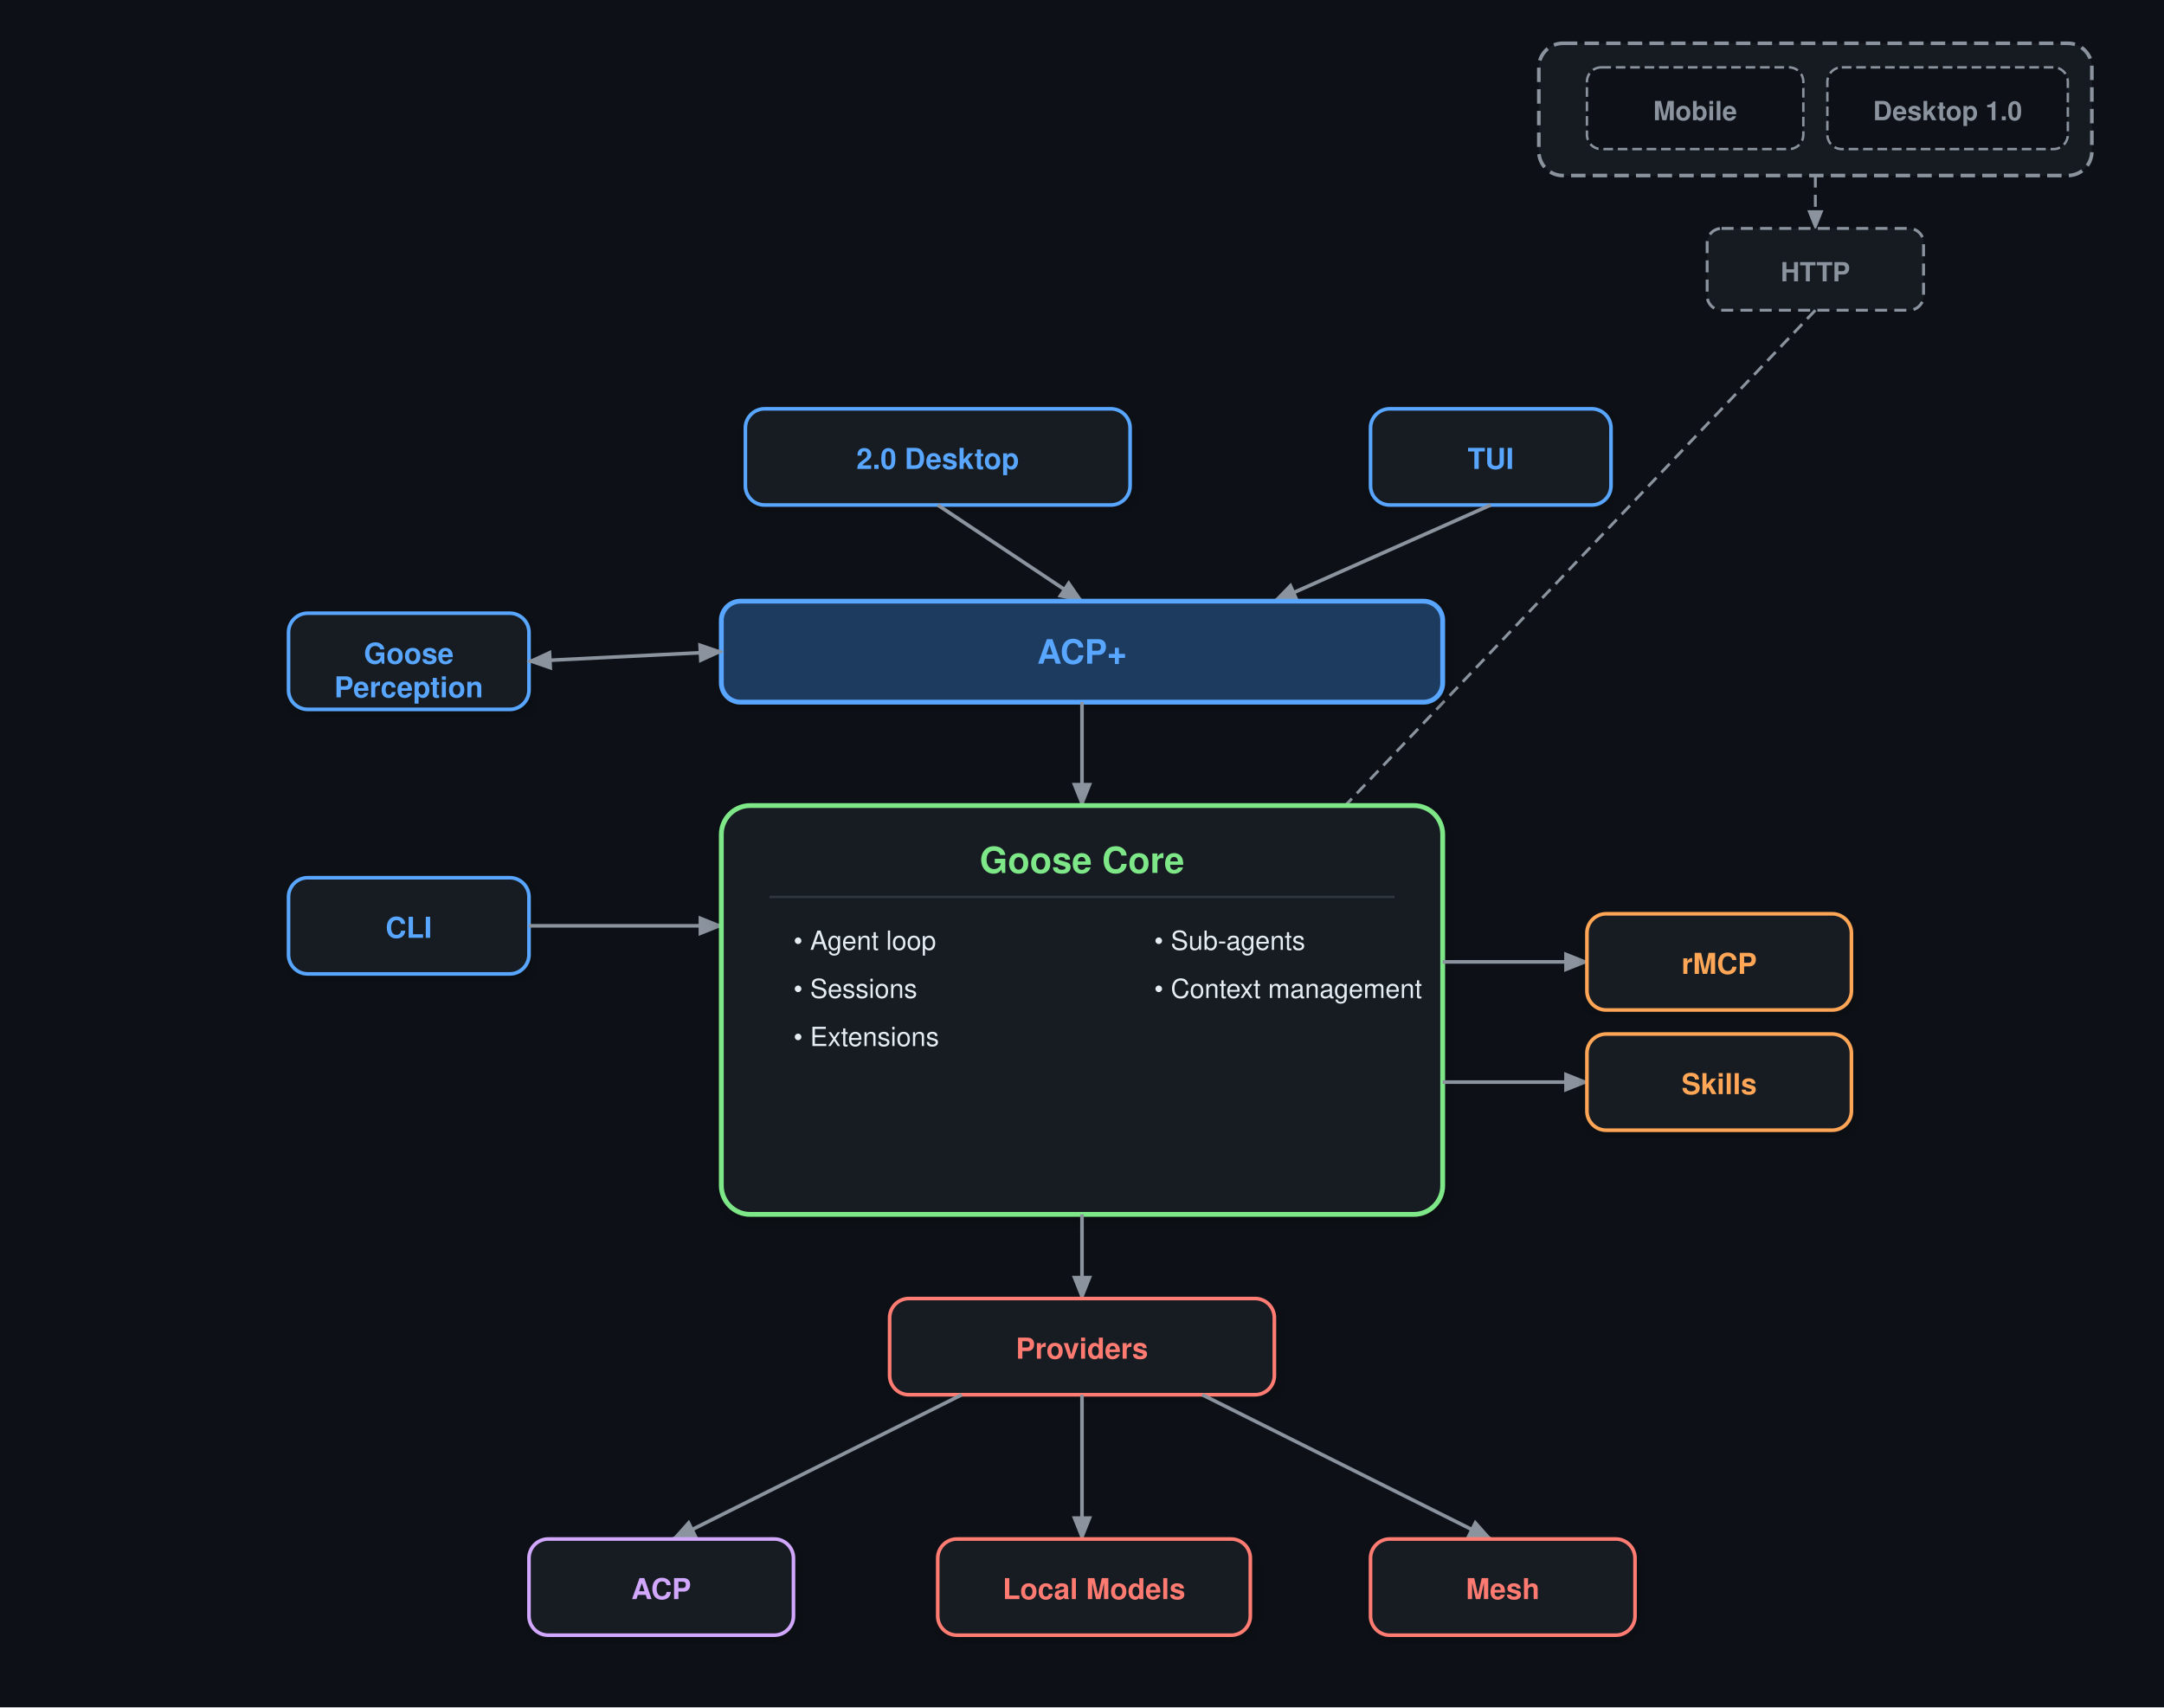
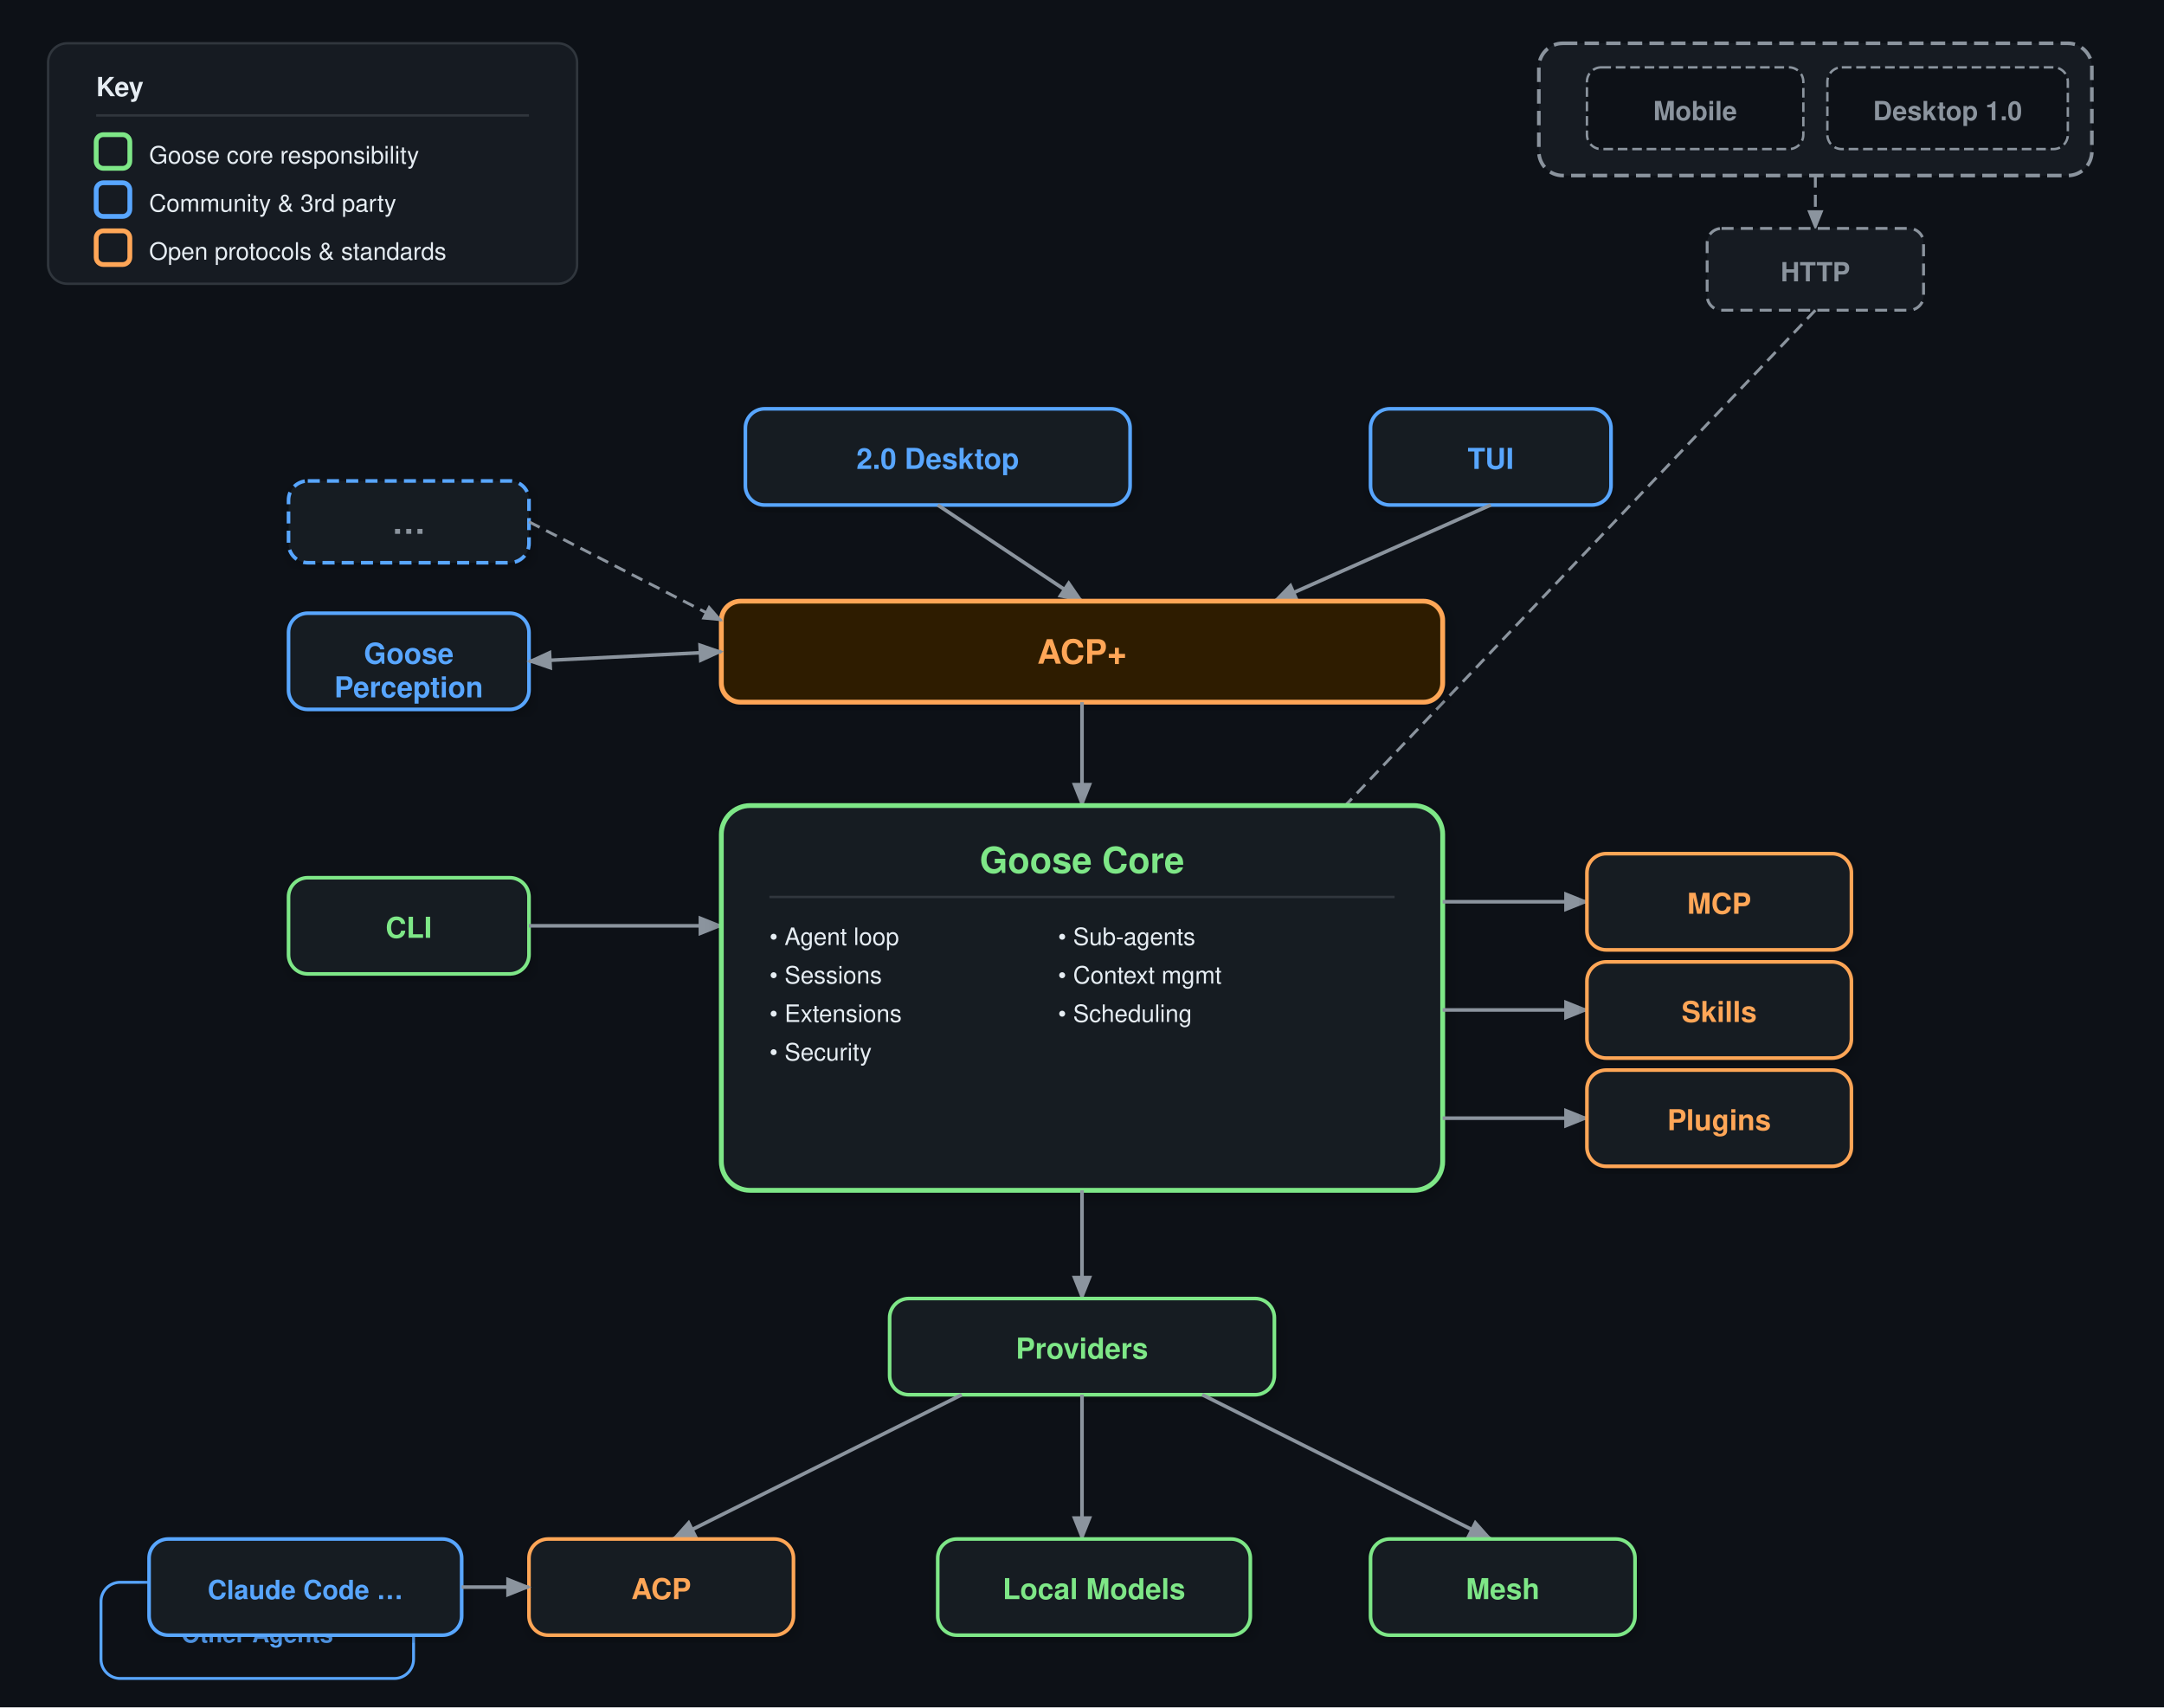
<svg xmlns="http://www.w3.org/2000/svg" viewBox="0 0 900 710" font-family="-apple-system, BlinkMacSystemFont, 'Segoe UI', Helvetica, Arial, sans-serif">
  <defs>
    <marker id="arr" viewBox="0 0 10 10" refX="9" refY="5" markerWidth="7" markerHeight="7" orient="auto-start-reverse">
      <path d="M 0 1 L 10 5 L 0 9 z" fill="#8b949e" />
    </marker>
    <filter id="shadow" x="-4%" y="-4%" width="108%" height="112%">
      <feDropShadow dx="1" dy="2" stdDeviation="3" flood-opacity="0.25" />
    </filter>
  </defs>
  <rect width="900" height="710" fill="#0d1117" />
+   <rect x="20" y="18" width="220" height="100" rx="8" fill="#161b22" stroke="#30363d" stroke-width="1" />
+   <text x="40" y="40" font-size="11" font-weight="700" fill="#e6edf3">Key</text>
+   <line x1="40" y1="48" x2="220" y2="48" stroke="#30363d" stroke-width="1" />
+   <rect x="40" y="56" width="14" height="14" rx="3" fill="none" stroke="#7ee787" stroke-width="2" />
+   <text x="62" y="68" font-size="10" fill="#e6edf3">Goose core responsibility</text>
+   <rect x="40" y="76" width="14" height="14" rx="3" fill="none" stroke="#58a6ff" stroke-width="2" />
+   <text x="62" y="88" font-size="10" fill="#e6edf3">Community &amp; 3rd party</text>
+   <rect x="40" y="96" width="14" height="14" rx="3" fill="none" stroke="#ffa657" stroke-width="2" />
+   <text x="62" y="108" font-size="10" fill="#e6edf3">Open protocols &amp; standards</text>
  <rect x="640" y="18" width="230" height="55" rx="10" fill="#161b22" stroke="#8b949e" stroke-width="1.5" stroke-dasharray="6,3" />
  <rect x="660" y="28" width="90" height="34" rx="6" fill="#0d1117" stroke="#8b949e" stroke-width="1" stroke-dasharray="4,2" />
  <text x="705" y="50" text-anchor="middle" font-size="11" font-weight="600" fill="#8b949e">Mobile</text>
  <rect x="760" y="28" width="100" height="34" rx="6" fill="#0d1117" stroke="#8b949e" stroke-width="1" stroke-dasharray="4,2" />
  <text x="810" y="50" text-anchor="middle" font-size="11" font-weight="600" fill="#8b949e">Desktop 1.0</text>
  <line x1="755" y1="73" x2="755" y2="95" stroke="#8b949e" stroke-width="1.2" stroke-dasharray="5,3" marker-end="url(#arr)" />
  <rect x="710" y="95" width="90" height="34" rx="6" fill="#161b22" stroke="#8b949e" stroke-width="1.2" stroke-dasharray="5,3" />
  <text x="755" y="117" text-anchor="middle" font-size="11" font-weight="600" fill="#8b949e">HTTP</text>
  <line x1="755" y1="129" x2="550" y2="345" stroke="#8b949e" stroke-width="1.2" stroke-dasharray="5,3" marker-end="url(#arr)" />
  <rect x="310" y="170" width="160" height="40" rx="8" fill="#161b22" stroke="#58a6ff" stroke-width="1.5" filter="url(#shadow)" />
  <text x="390" y="195" text-anchor="middle" font-size="12" font-weight="600" fill="#58a6ff">2.0 Desktop</text>
  <rect x="570" y="170" width="100" height="40" rx="8" fill="#161b22" stroke="#58a6ff" stroke-width="1.5" filter="url(#shadow)" />
  <text x="620" y="195" text-anchor="middle" font-size="12" font-weight="600" fill="#58a6ff">TUI</text>

   ACP+ --&gt;
  <line x1="390" y1="210" x2="450" y2="250" stroke="#8b949e" stroke-width="1.5" marker-end="url(#arr)" />

   ACP+ --&gt;
  <line x1="620" y1="210" x2="530" y2="250" stroke="#8b949e" stroke-width="1.5" marker-end="url(#arr)" />
-   <rect x="300" y="250" width="300" height="42" rx="8" fill="#1f3a5f" stroke="#58a6ff" stroke-width="2" filter="url(#shadow)" />
-   <text x="450" y="276" text-anchor="middle" font-size="14" font-weight="700" fill="#58a6ff">ACP+</text>
+   <rect x="300" y="250" width="300" height="42" rx="8" fill="#2d1f00" stroke="#ffa657" stroke-width="2" filter="url(#shadow)" />
+   <text x="450" y="276" text-anchor="middle" font-size="14" font-weight="700" fill="#ffa657">ACP+</text>
+ 
+    ACP+ --&gt;
+   <rect x="120" y="200" width="100" height="34" rx="8" fill="#161b22" stroke="#58a6ff" stroke-width="1.5" stroke-dasharray="5,3" filter="url(#shadow)" />
+   <text x="170" y="222" text-anchor="middle" font-size="14" font-weight="600" fill="#8b949e">…</text>
+   <line x1="220" y1="217" x2="300" y2="258" stroke="#8b949e" stroke-width="1.2" stroke-dasharray="5,3" marker-end="url(#arr)" />

   ACP+ --&gt;
  <rect x="120" y="255" width="100" height="40" rx="8" fill="#161b22" stroke="#58a6ff" stroke-width="1.5" filter="url(#shadow)" />
  <text x="170" y="276" text-anchor="middle" font-size="12" font-weight="600" fill="#58a6ff">Goose</text>
  <text x="170" y="290" text-anchor="middle" font-size="12" font-weight="600" fill="#58a6ff">Perception</text>
  <line x1="220" y1="275" x2="300" y2="271" stroke="#8b949e" stroke-width="1.5" marker-start="url(#arr)" marker-end="url(#arr)" />
-   <rect x="120" y="365" width="100" height="40" rx="8" fill="#161b22" stroke="#58a6ff" stroke-width="1.5" filter="url(#shadow)" />
-   <text x="170" y="390" text-anchor="middle" font-size="12" font-weight="600" fill="#58a6ff">CLI</text>
+   <rect x="120" y="365" width="100" height="40" rx="8" fill="#161b22" stroke="#7ee787" stroke-width="1.5" filter="url(#shadow)" />
+   <text x="170" y="390" text-anchor="middle" font-size="12" font-weight="600" fill="#7ee787">CLI</text>
  <line x1="220" y1="385" x2="300" y2="385" stroke="#8b949e" stroke-width="1.5" marker-end="url(#arr)" />

   Goose Core --&gt;
  <line x1="450" y1="292" x2="450" y2="335" stroke="#8b949e" stroke-width="1.5" marker-end="url(#arr)" />
-   <rect x="300" y="335" width="300" height="170" rx="12" fill="#161b22" stroke="#7ee787" stroke-width="2" filter="url(#shadow)" />
+   <rect x="300" y="335" width="300" height="160" rx="12" fill="#161b22" stroke="#7ee787" stroke-width="2" filter="url(#shadow)" />
  <text x="450" y="363" text-anchor="middle" font-size="15" font-weight="700" fill="#7ee787">Goose Core</text>
  <line x1="320" y1="373" x2="580" y2="373" stroke="#30363d" stroke-width="1" />
-   <text x="330" y="395" font-size="11" fill="#e6edf3">• Agent loop</text>
-   <text x="330" y="415" font-size="11" fill="#e6edf3">• Sessions</text>
-   <text x="330" y="435" font-size="11" fill="#e6edf3">• Extensions</text>
-   <text x="480" y="395" font-size="11" fill="#e6edf3">• Sub-agents</text>
-   <text x="480" y="415" font-size="11" fill="#e6edf3">• Context management</text>
+   <text x="320" y="393" font-size="10" fill="#e6edf3">• Agent loop</text>
+   <text x="320" y="409" font-size="10" fill="#e6edf3">• Sessions</text>
+   <text x="320" y="425" font-size="10" fill="#e6edf3">• Extensions</text>
+   <text x="320" y="441" font-size="10" fill="#e6edf3">• Security</text>
+   <text x="440" y="393" font-size="10" fill="#e6edf3">• Sub-agents</text>
+   <text x="440" y="409" font-size="10" fill="#e6edf3">• Context mgmt</text>
+   <text x="440" y="425" font-size="10" fill="#e6edf3">• Scheduling</text>

  
  
  

-    rMCP (off to the side) --&gt;
-   <line x1="600" y1="400" x2="660" y2="400" stroke="#8b949e" stroke-width="1.5" marker-end="url(#arr)" />
+    MCP --&gt;
+   <line x1="600" y1="375" x2="660" y2="375" stroke="#8b949e" stroke-width="1.5" marker-end="url(#arr)" />

-    Skills (off to the side, below rMCP) --&gt;
-   <line x1="600" y1="450" x2="660" y2="450" stroke="#8b949e" stroke-width="1.5" marker-end="url(#arr)" />
-   <rect x="660" y="380" width="110" height="40" rx="8" fill="#161b22" stroke="#ffa657" stroke-width="1.5" filter="url(#shadow)" />
-   <text x="715" y="405" text-anchor="middle" font-size="12" font-weight="600" fill="#ffa657">rMCP</text>
-   <rect x="660" y="430" width="110" height="40" rx="8" fill="#161b22" stroke="#ffa657" stroke-width="1.5" filter="url(#shadow)" />
-   <text x="715" y="455" text-anchor="middle" font-size="12" font-weight="600" fill="#ffa657">Skills</text>
+    Skills --&gt;
+   <line x1="600" y1="420" x2="660" y2="420" stroke="#8b949e" stroke-width="1.5" marker-end="url(#arr)" />
+ 
+    Plugins --&gt;
+   <line x1="600" y1="465" x2="660" y2="465" stroke="#8b949e" stroke-width="1.5" marker-end="url(#arr)" />
+   <rect x="660" y="355" width="110" height="40" rx="8" fill="#161b22" stroke="#ffa657" stroke-width="1.5" filter="url(#shadow)" />
+   <text x="715" y="380" text-anchor="middle" font-size="12" font-weight="600" fill="#ffa657">MCP</text>
+   <rect x="660" y="400" width="110" height="40" rx="8" fill="#161b22" stroke="#ffa657" stroke-width="1.5" filter="url(#shadow)" />
+   <text x="715" y="425" text-anchor="middle" font-size="12" font-weight="600" fill="#ffa657">Skills</text>
+   <rect x="660" y="445" width="110" height="40" rx="8" fill="#161b22" stroke="#ffa657" stroke-width="1.5" filter="url(#shadow)" />
+   <text x="715" y="470" text-anchor="middle" font-size="12" font-weight="600" fill="#ffa657">Plugins</text>

  
   Providers                    --&gt;
  
-   <line x1="450" y1="505" x2="450" y2="540" stroke="#8b949e" stroke-width="1.5" marker-end="url(#arr)" />
-   <rect x="370" y="540" width="160" height="40" rx="8" fill="#161b22" stroke="#ff7b72" stroke-width="1.5" filter="url(#shadow)" />
-   <text x="450" y="565" text-anchor="middle" font-size="12" font-weight="600" fill="#ff7b72">Providers</text>
+   <line x1="450" y1="495" x2="450" y2="540" stroke="#8b949e" stroke-width="1.5" marker-end="url(#arr)" />
+   <rect x="370" y="540" width="160" height="40" rx="8" fill="#161b22" stroke="#7ee787" stroke-width="1.5" filter="url(#shadow)" />
+   <text x="450" y="565" text-anchor="middle" font-size="12" font-weight="600" fill="#7ee787">Providers</text>
  <line x1="400" y1="580" x2="280" y2="640" stroke="#8b949e" stroke-width="1.5" marker-end="url(#arr)" />
  <line x1="450" y1="580" x2="450" y2="640" stroke="#8b949e" stroke-width="1.5" marker-end="url(#arr)" />
  <line x1="500" y1="580" x2="620" y2="640" stroke="#8b949e" stroke-width="1.5" marker-end="url(#arr)" />
-   <rect x="220" y="640" width="110" height="40" rx="8" fill="#161b22" stroke="#d2a8ff" stroke-width="1.5" filter="url(#shadow)" />
-   <text x="275" y="665" text-anchor="middle" font-size="12" font-weight="600" fill="#d2a8ff">ACP</text>
-   <rect x="390" y="640" width="130" height="40" rx="8" fill="#161b22" stroke="#ff7b72" stroke-width="1.5" filter="url(#shadow)" />
-   <text x="455" y="665" text-anchor="middle" font-size="12" font-weight="600" fill="#ff7b72">Local Models</text>
-   <rect x="570" y="640" width="110" height="40" rx="8" fill="#161b22" stroke="#ff7b72" stroke-width="1.5" filter="url(#shadow)" />
-   <text x="625" y="665" text-anchor="middle" font-size="12" font-weight="600" fill="#ff7b72">Mesh</text>
+   <rect x="220" y="640" width="110" height="40" rx="8" fill="#161b22" stroke="#ffa657" stroke-width="1.5" filter="url(#shadow)" />
+   <text x="275" y="665" text-anchor="middle" font-size="12" font-weight="600" fill="#ffa657">ACP</text>
+ 
+    ACP --&gt;
+   <rect x="42" y="658" width="130" height="40" rx="8" fill="#0d1117" stroke="#58a6ff" stroke-width="1.2" />
+   <text x="107" y="683" text-anchor="middle" font-size="10" font-weight="600" fill="#58a6ff">Other Agents</text>
+   <rect x="62" y="640" width="130" height="40" rx="8" fill="#161b22" stroke="#58a6ff" stroke-width="1.5" filter="url(#shadow)" />
+   <text x="127" y="665" text-anchor="middle" font-size="11" font-weight="600" fill="#58a6ff">Claude Code …</text>
+   <line x1="192" y1="660" x2="220" y2="660" stroke="#8b949e" stroke-width="1.5" marker-end="url(#arr)" />
+   <rect x="390" y="640" width="130" height="40" rx="8" fill="#161b22" stroke="#7ee787" stroke-width="1.5" filter="url(#shadow)" />
+   <text x="455" y="665" text-anchor="middle" font-size="12" font-weight="600" fill="#7ee787">Local Models</text>
+   <rect x="570" y="640" width="110" height="40" rx="8" fill="#161b22" stroke="#7ee787" stroke-width="1.5" filter="url(#shadow)" />
+   <text x="625" y="665" text-anchor="middle" font-size="12" font-weight="600" fill="#7ee787">Mesh</text>
</svg>
